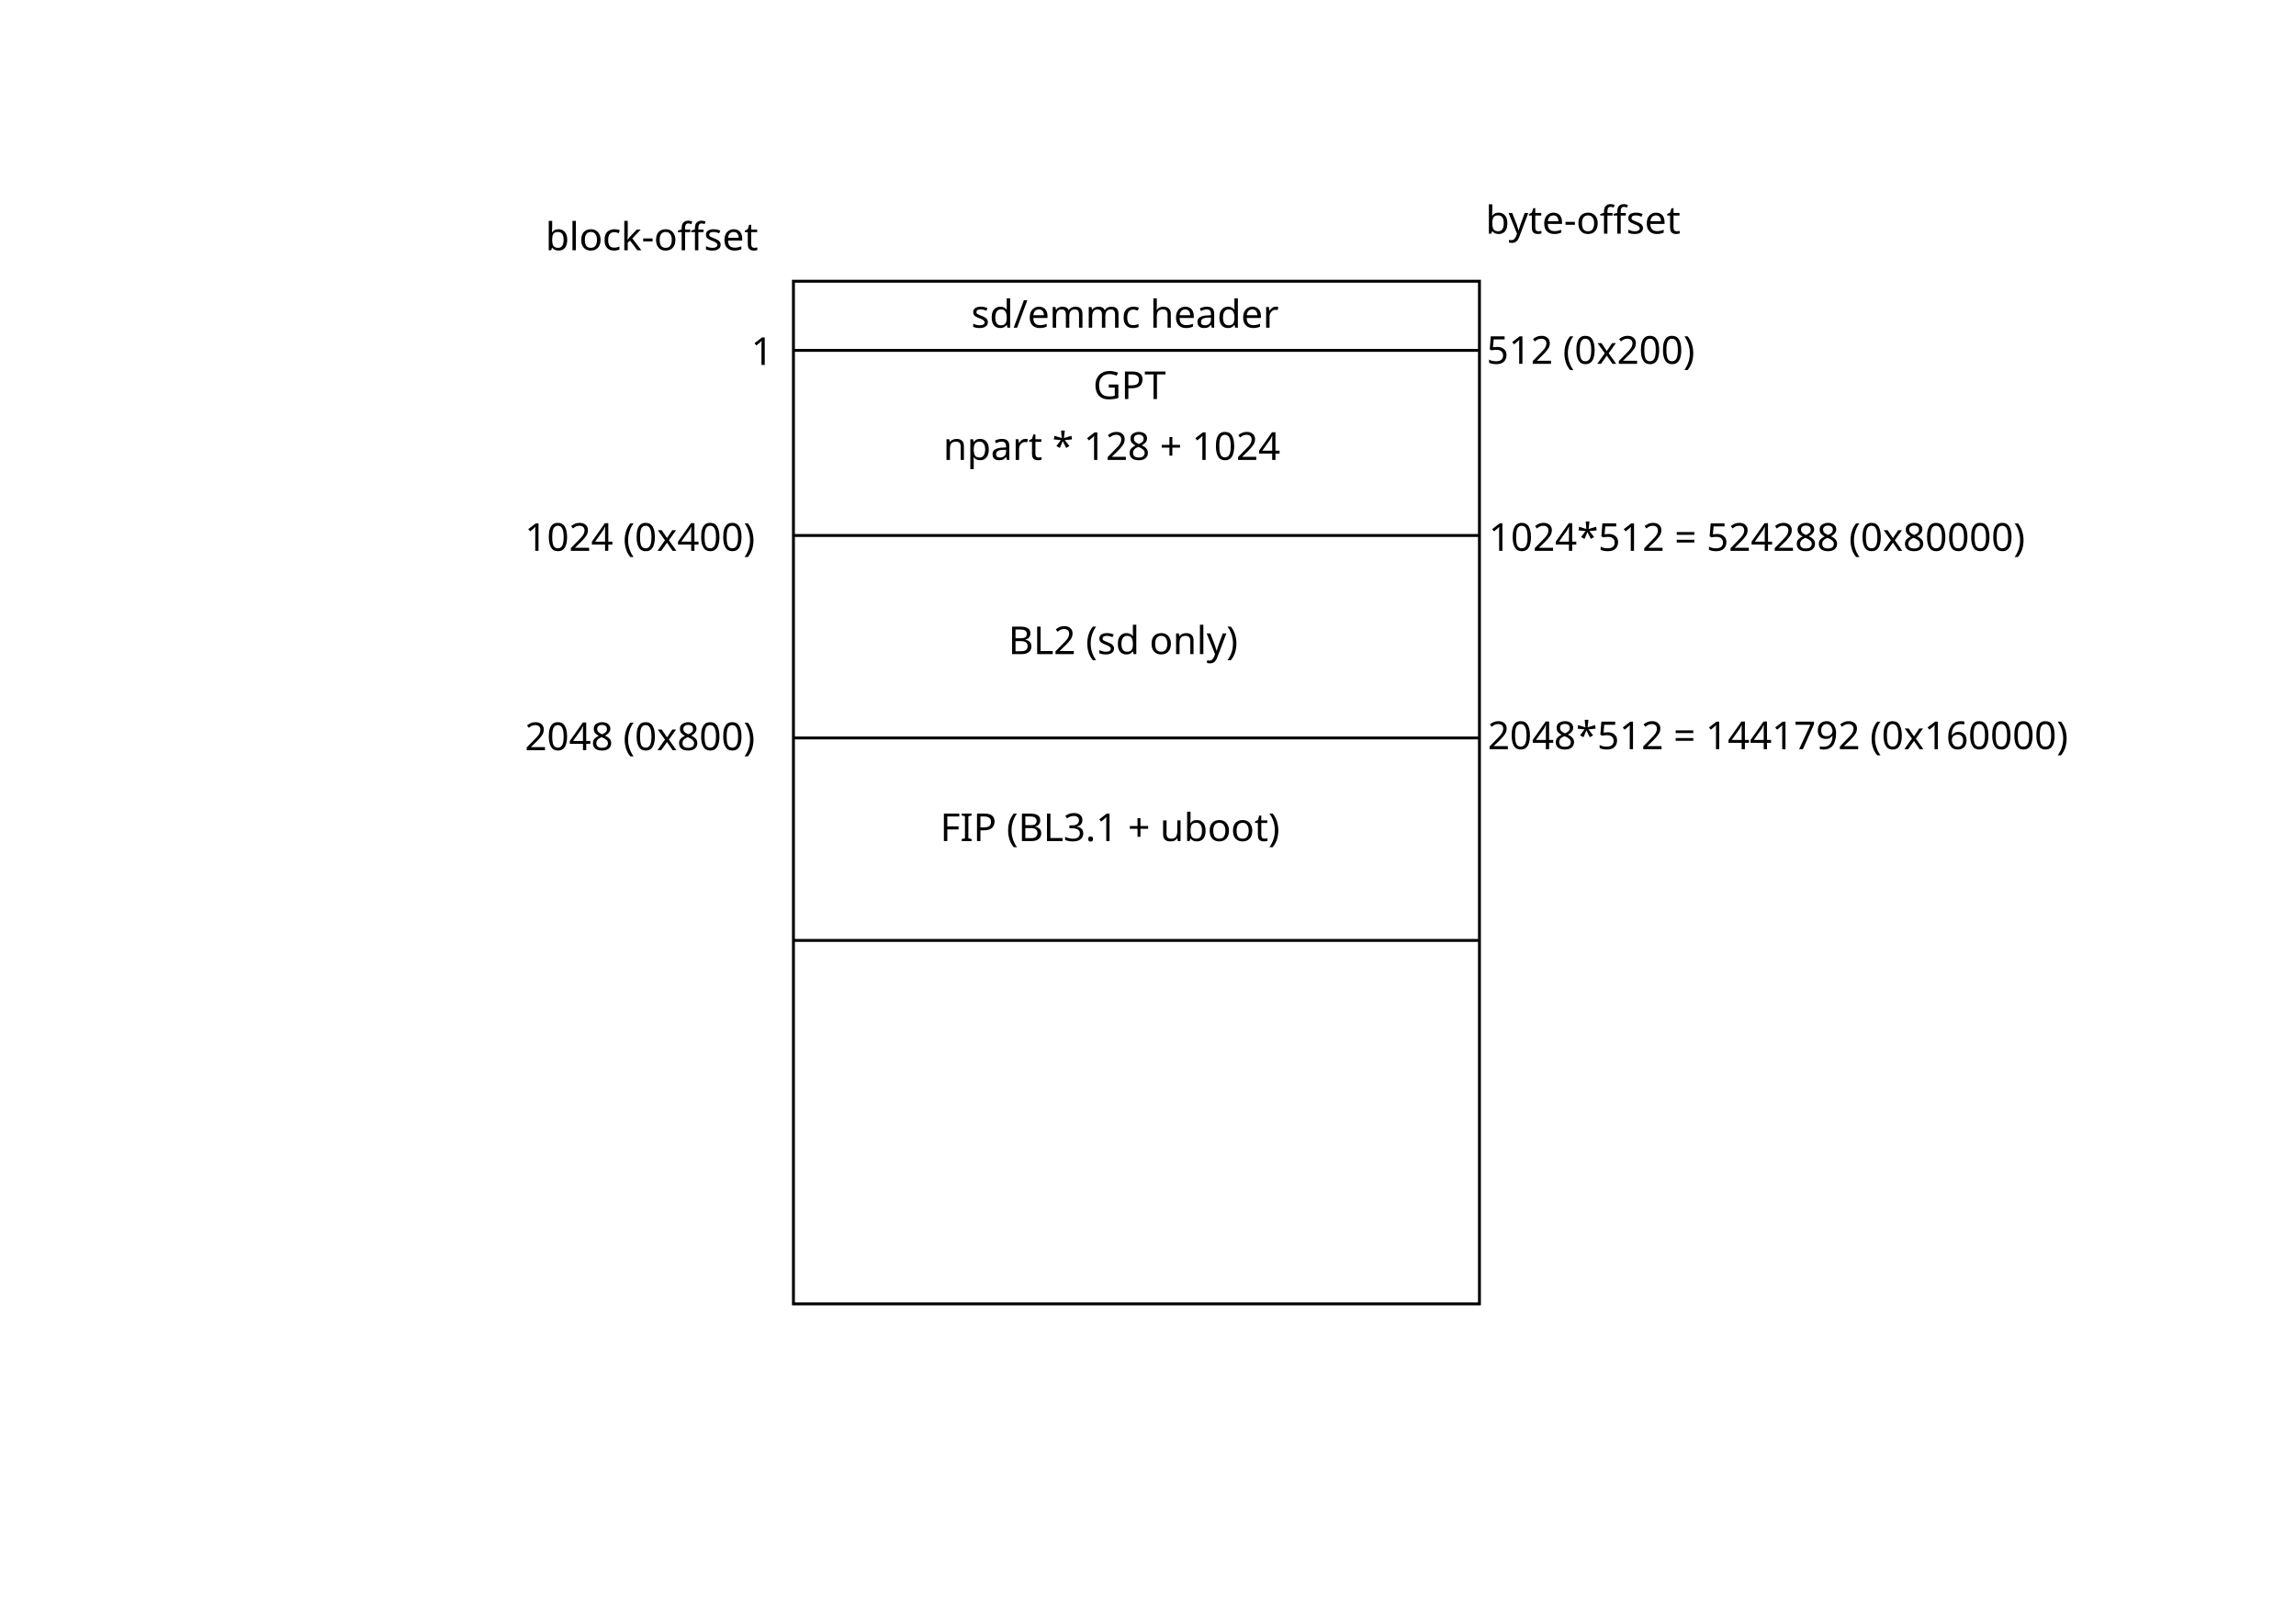
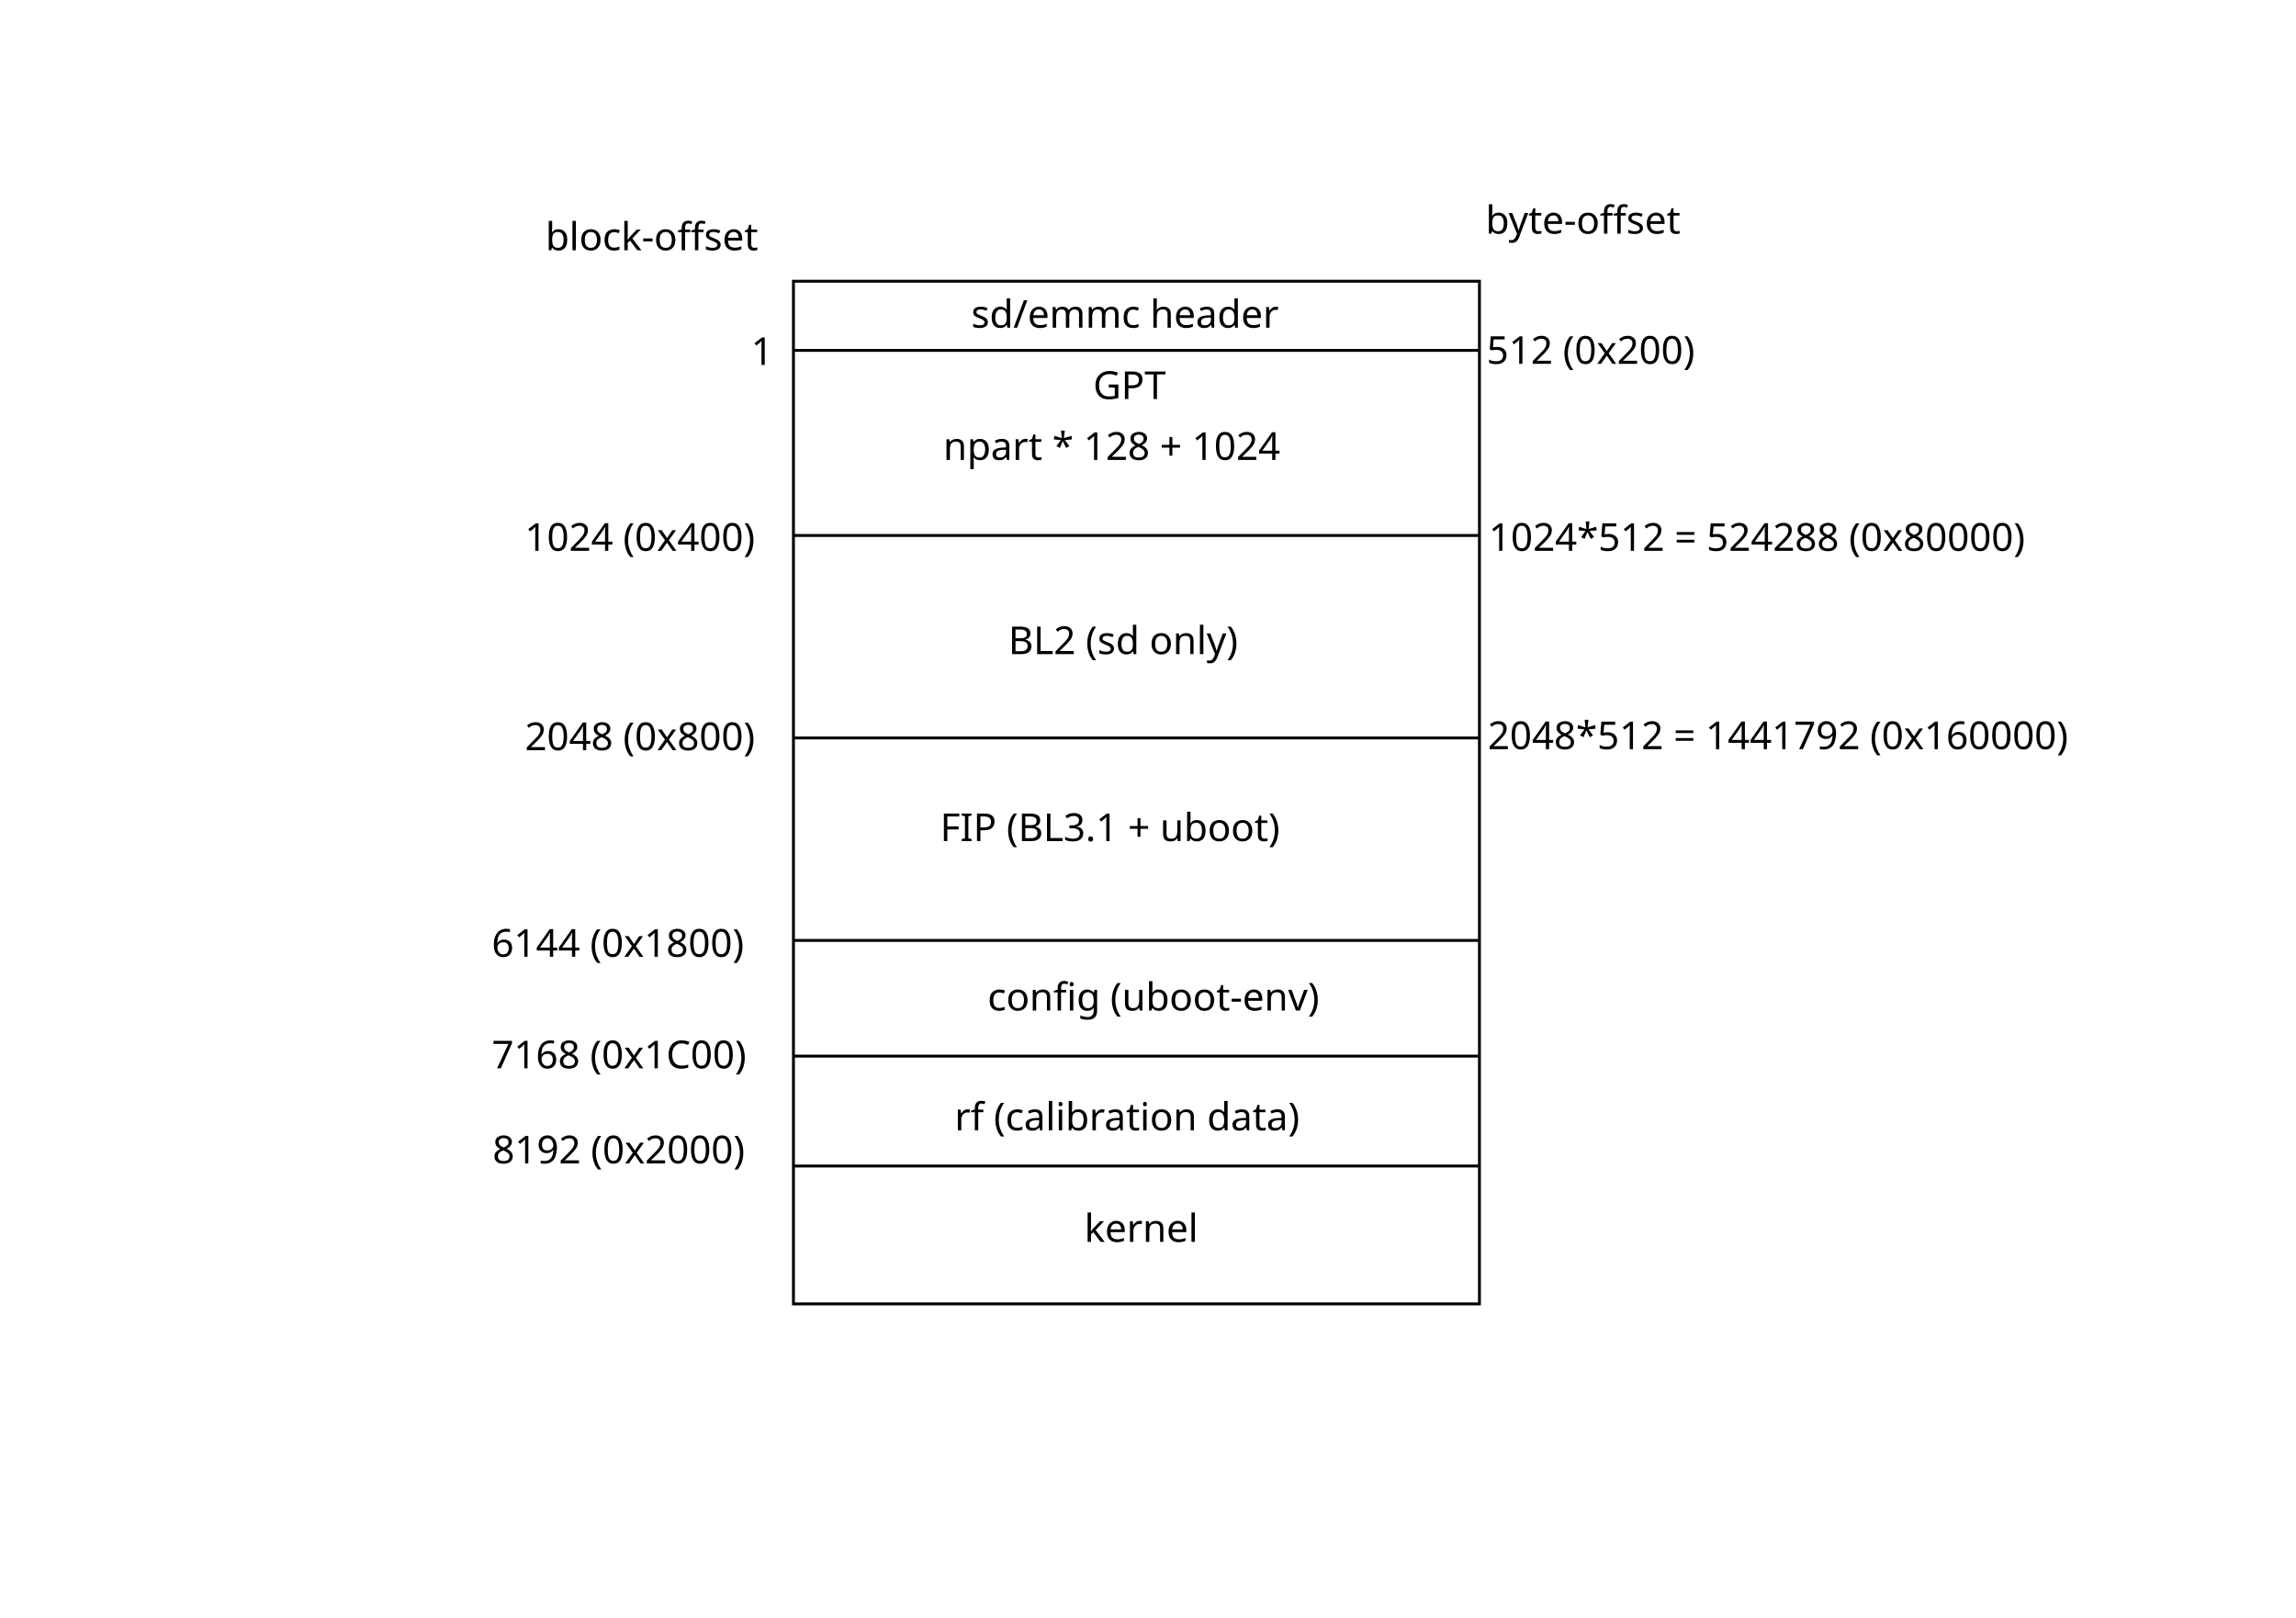
<svg xmlns="http://www.w3.org/2000/svg" width="210mm" height="148mm" viewBox="0 0 210 148" version="1.1" id="svg8">
  <defs id="defs2" />
  <g id="layer1" transform="translate(0,-149)">
    <rect style="fill:none;stroke:#000000;stroke-width:0.265;stroke-opacity:1" id="rect815" width="62.744" height="93.549" x="72.571" y="174.725" />
    <path style="fill:none;stroke:#000000;stroke-width:0.265px;stroke-linecap:butt;stroke-linejoin:miter;stroke-opacity:1" d="M 72.52,181.051 H 135.224" id="path817" />
    <text xml:space="preserve" style="font-style:normal;font-weight:normal;font-size:3.528px;line-height:1.25;font-family:sans-serif;letter-spacing:0px;word-spacing:0px;fill:#000000;fill-opacity:1;stroke:none;stroke-width:0.265" x="88.824" y="178.977" id="text831">
      <tspan id="tspan829" x="88.824" y="178.977" style="stroke-width:0.265">sd/emmc header</tspan>
    </text>
    <text xml:space="preserve" style="font-style:normal;font-weight:normal;font-size:3.528px;line-height:1.25;font-family:sans-serif;letter-spacing:0px;word-spacing:0px;fill:#000000;fill-opacity:1;stroke:none;stroke-width:0.265" x="99.975" y="185.497" id="text835">
      <tspan id="tspan833" x="99.975" y="185.497" style="stroke-width:0.265">GPT</tspan>
    </text>
    <text xml:space="preserve" style="font-style:normal;font-weight:normal;font-size:3.528px;line-height:1.25;font-family:sans-serif;letter-spacing:0px;word-spacing:0px;fill:#000000;fill-opacity:1;stroke:none;stroke-width:0.265" x="86.273" y="191.072" id="text839">
      <tspan id="tspan837" x="86.273" y="191.072" style="stroke-width:0.265">npart * 128 + 1024</tspan>
    </text>
    <text xml:space="preserve" style="font-style:normal;font-weight:normal;font-size:3.528px;line-height:1.25;font-family:sans-serif;letter-spacing:0px;word-spacing:0px;fill:#000000;fill-opacity:1;stroke:none;stroke-width:0.265" x="92.226" y="208.837" id="text843">
      <tspan id="tspan841" x="92.226" y="208.837" style="stroke-width:0.265">BL2 (sd only)</tspan>
    </text>
    <text xml:space="preserve" style="font-style:normal;font-weight:normal;font-size:3.528px;line-height:1.25;font-family:sans-serif;letter-spacing:0px;word-spacing:0px;fill:#000000;fill-opacity:1;stroke:none;stroke-width:0.265" x="85.99" y="225.94" id="text847">
      <tspan id="tspan845" x="85.99" y="225.94" style="stroke-width:0.265">FIP (BL3.1 + uboot)</tspan>
    </text>
    <text xml:space="preserve" style="font-style:normal;font-weight:normal;font-size:3.528px;line-height:1.25;font-family:sans-serif;letter-spacing:0px;word-spacing:0px;fill:#000000;fill-opacity:1;stroke:none;stroke-width:0.265" x="49.893" y="171.89" id="text851">
      <tspan id="tspan849" x="49.893" y="171.89" style="stroke-width:0.265">block-offset</tspan>
    </text>
    <text xml:space="preserve" style="font-style:normal;font-weight:normal;font-size:3.528px;line-height:1.25;font-family:sans-serif;letter-spacing:0px;word-spacing:0px;fill:#000000;fill-opacity:1;stroke:none;stroke-width:0.265" x="135.882" y="170.378" id="text855">
      <tspan id="tspan853" x="135.882" y="170.378" style="stroke-width:0.265">byte-offset</tspan>
    </text>
    <text xml:space="preserve" style="font-style:normal;font-weight:normal;font-size:3.528px;line-height:1.25;font-family:sans-serif;letter-spacing:0px;word-spacing:0px;fill:#000000;fill-opacity:1;stroke:none;stroke-width:0.265" x="68.697" y="182.379" id="text859">
      <tspan id="tspan857" x="68.697" y="182.379" style="stroke-width:0.265">1</tspan>
    </text>
    <text xml:space="preserve" style="font-style:normal;font-weight:normal;font-size:3.528px;line-height:1.25;font-family:sans-serif;letter-spacing:0px;word-spacing:0px;fill:#000000;fill-opacity:1;stroke:none;stroke-width:0.265" x="48.003" y="199.388" id="text863">
      <tspan id="tspan861" x="48.003" y="199.388" style="stroke-width:0.265">1024 (0x400)</tspan>
    </text>
    <text xml:space="preserve" style="font-style:normal;font-weight:normal;font-size:3.528px;line-height:1.25;font-family:sans-serif;letter-spacing:0px;word-spacing:0px;fill:#000000;fill-opacity:1;stroke:none;stroke-width:0.265" x="48.003" y="217.625" id="text867">
      <tspan id="tspan865" x="48.003" y="217.625" style="stroke-width:0.265">2048 (0x800)</tspan>
    </text>
    <text xml:space="preserve" style="font-style:normal;font-weight:normal;font-size:3.528px;line-height:1.25;font-family:sans-serif;letter-spacing:0px;word-spacing:0px;fill:#000000;fill-opacity:1;stroke:none;stroke-width:0.265" x="135.977" y="182.284" id="text871">
      <tspan id="tspan869" x="135.977" y="182.284" style="stroke-width:0.265">512 (0x200)</tspan>
    </text>
    <text xml:space="preserve" style="font-style:normal;font-weight:normal;font-size:3.528px;line-height:1.25;font-family:sans-serif;letter-spacing:0px;word-spacing:0px;fill:#000000;fill-opacity:1;stroke:none;stroke-width:0.265" x="136.166" y="199.388" id="text875">
      <tspan id="tspan873" x="136.166" y="199.388" style="stroke-width:0.265">1024*512 = 524288 (0x80000)</tspan>
    </text>
    <text xml:space="preserve" style="font-style:normal;font-weight:normal;font-size:3.528px;line-height:1.25;font-family:sans-serif;letter-spacing:0px;word-spacing:0px;fill:#000000;fill-opacity:1;stroke:none;stroke-width:0.265" x="136.071" y="217.53" id="text879">
      <tspan id="tspan877" x="136.071" y="217.53" style="stroke-width:0.265">2048*512 = 1441792 (0x160000)</tspan>
    </text>
    <path id="path881" d="M 72.52,197.984 H 135.224" style="fill:none;stroke:#000000;stroke-width:0.265px;stroke-linecap:butt;stroke-linejoin:miter;stroke-opacity:1" />
    <path style="fill:none;stroke:#000000;stroke-width:0.265px;stroke-linecap:butt;stroke-linejoin:miter;stroke-opacity:1" d="M 72.52,216.505 H 135.224" id="path883" />
    <path id="path885" d="M 72.52,235.026 H 135.224" style="fill:none;stroke:#000000;stroke-width:0.265px;stroke-linecap:butt;stroke-linejoin:miter;stroke-opacity:1" />
+     <path style="fill:none;stroke:#000000;stroke-width:0.265px;stroke-linecap:butt;stroke-linejoin:miter;stroke-opacity:1" d="M 72.52,245.609 H 135.224" id="path851" />
+     <path id="path853" d="M 72.52,255.663 H 135.224" style="fill:none;stroke:#000000;stroke-width:0.265px;stroke-linecap:butt;stroke-linejoin:miter;stroke-opacity:1" />
+     <text xml:space="preserve" style="font-style:normal;font-weight:normal;font-size:3.528px;line-height:1.25;font-family:sans-serif;letter-spacing:0px;word-spacing:0px;fill:#000000;fill-opacity:1;stroke:none;stroke-width:0.265" x="44.979" y="236.524" id="text857">
+       <tspan id="tspan855" x="44.979" y="236.524" style="stroke-width:0.265">6144 (0x1800)</tspan>
+     </text>
+     <text xml:space="preserve" style="font-style:normal;font-weight:normal;font-size:3.528px;line-height:1.25;font-family:sans-serif;letter-spacing:0px;word-spacing:0px;fill:#000000;fill-opacity:1;stroke:none;stroke-width:0.265" x="90.336" y="241.438" id="text861">
+       <tspan id="tspan859" x="90.336" y="241.438" style="stroke-width:0.265">config (uboot-env)</tspan>
+     </text>
+     <text xml:space="preserve" style="font-style:normal;font-weight:normal;font-size:3.528px;line-height:1.25;font-family:sans-serif;letter-spacing:0px;word-spacing:0px;fill:#000000;fill-opacity:1;stroke:none;stroke-width:0.265" x="44.979" y="246.729" id="text865">
+       <tspan id="tspan863" x="44.979" y="246.729" style="stroke-width:0.265">7168 (0x1C00)</tspan>
+     </text>
+     <text xml:space="preserve" style="font-style:normal;font-weight:normal;font-size:3.528px;line-height:1.25;font-family:sans-serif;letter-spacing:0px;word-spacing:0px;fill:#000000;fill-opacity:1;stroke:none;stroke-width:0.265" x="87.312" y="252.399" id="text869">
+       <tspan id="tspan867" x="87.312" y="252.399" style="stroke-width:0.265">rf (calibration data)</tspan>
+     </text>
+     <text xml:space="preserve" style="font-style:normal;font-weight:normal;font-size:3.528px;line-height:1.25;font-family:sans-serif;letter-spacing:0px;word-spacing:0px;fill:#000000;fill-opacity:1;stroke:none;stroke-width:0.265" x="45.055" y="255.423" id="text873">
+       <tspan id="tspan871" x="45.055" y="255.423" style="stroke-width:0.265">8192 (0x2000)</tspan>
+     </text>
+     <text xml:space="preserve" style="font-style:normal;font-weight:normal;font-size:3.528px;line-height:1.25;font-family:sans-serif;letter-spacing:0px;word-spacing:0px;fill:#000000;fill-opacity:1;stroke:none;stroke-width:0.265" x="99.181" y="262.604" id="text877">
+       <tspan id="tspan875" x="99.181" y="262.604" style="stroke-width:0.265">kernel</tspan>
+     </text>
  </g>
</svg>
